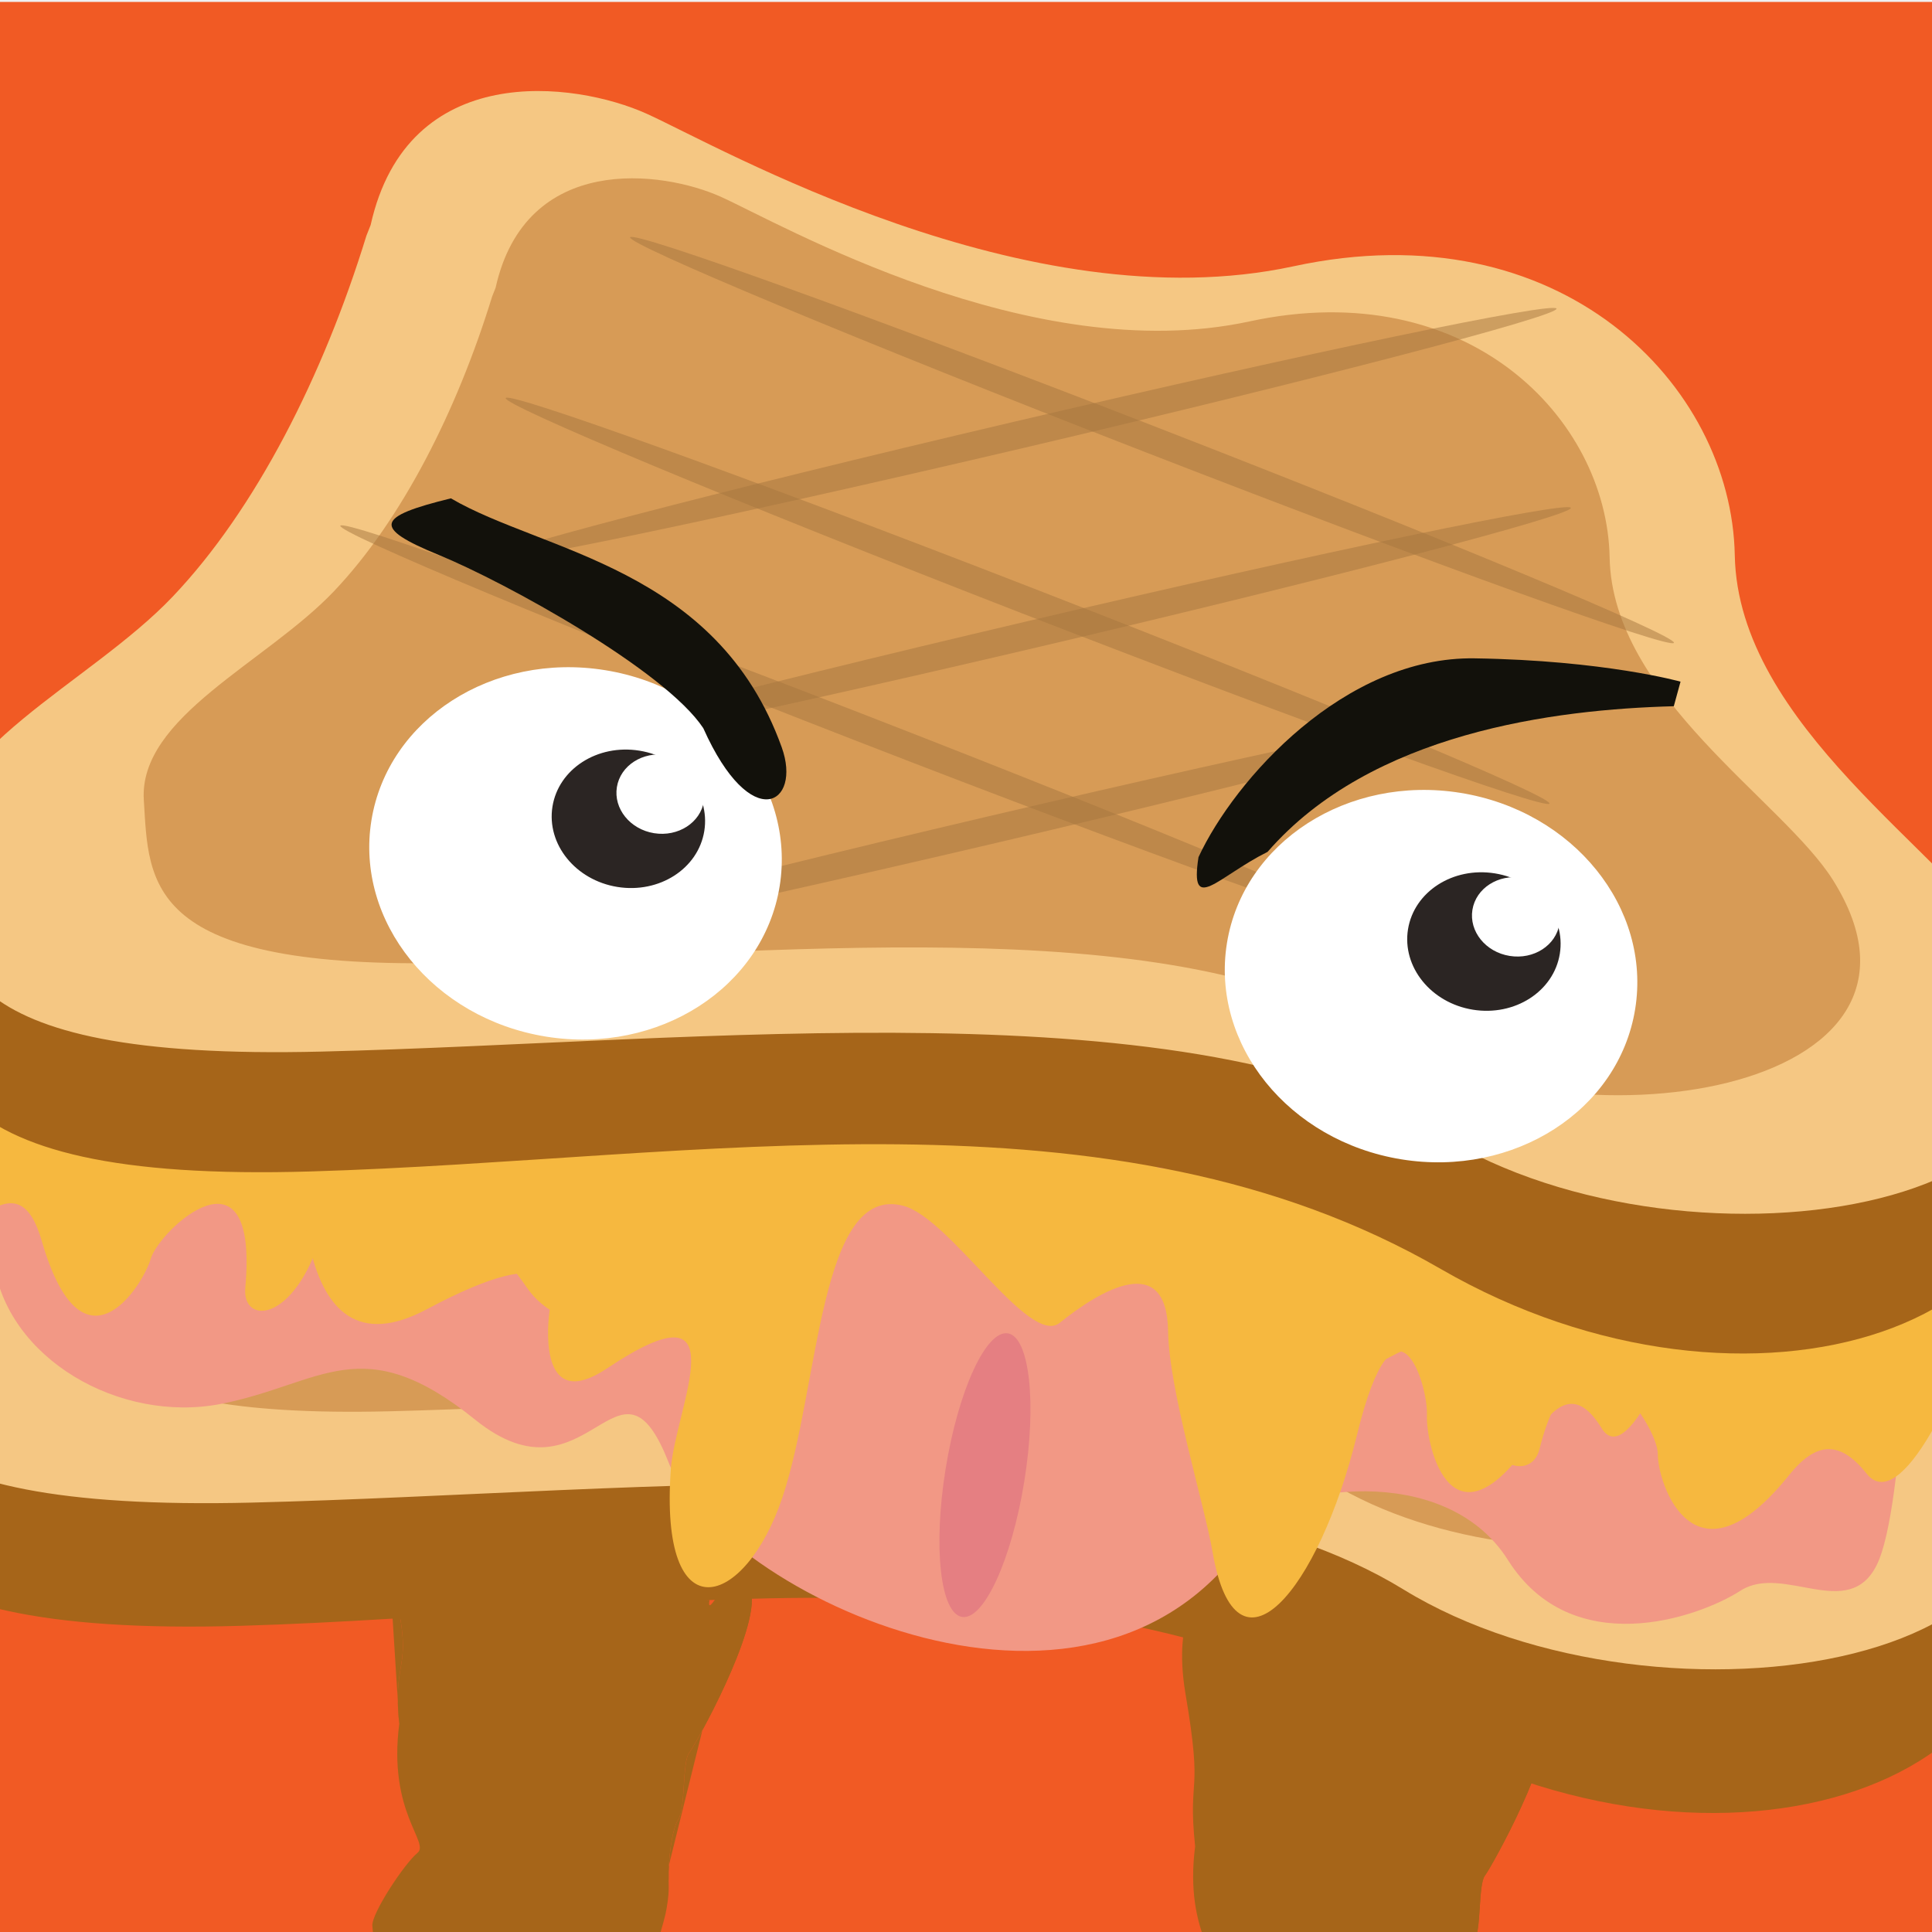
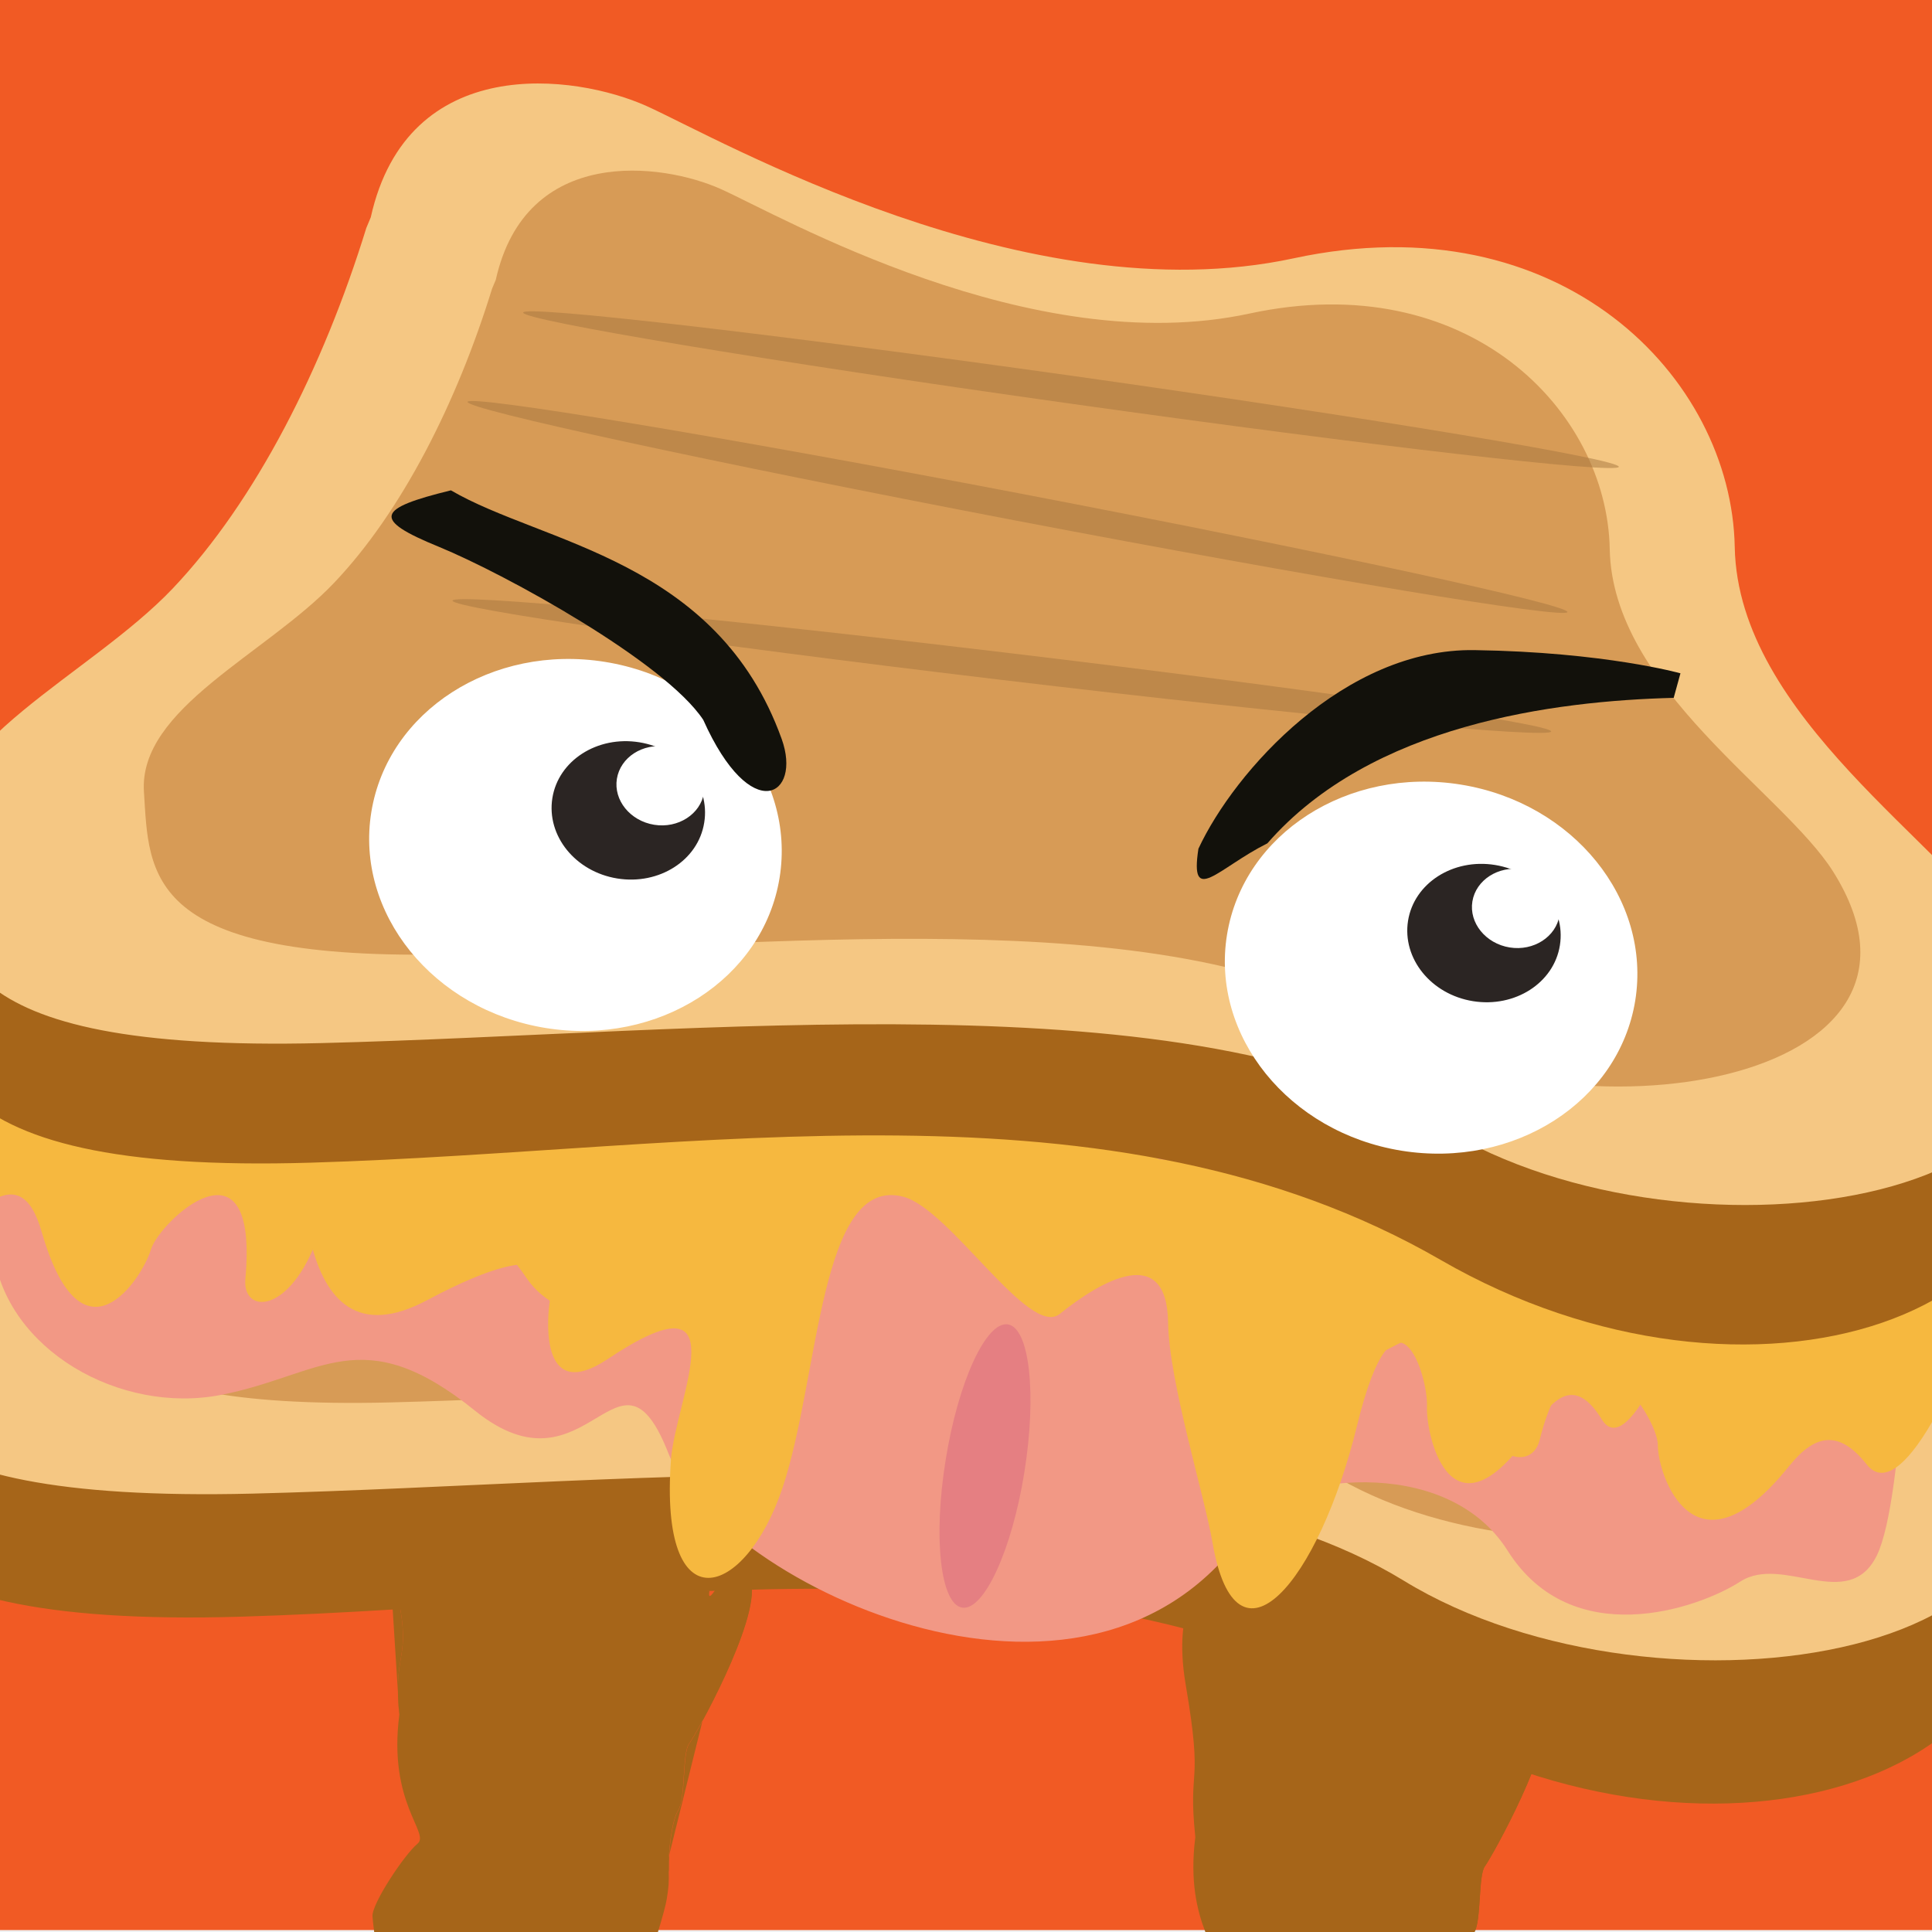
- <svg xmlns="http://www.w3.org/2000/svg" xmlns:xlink="http://www.w3.org/1999/xlink" version="1.1" x="0px" y="0px" viewBox="0 0 500 500" style="enable-background:new 0 0 500 500;" xml:space="preserve">
+ <svg xmlns="http://www.w3.org/2000/svg" xmlns:xlink="http://www.w3.org/1999/xlink" version="1.1" x="0px" y="0px" viewBox="0 0 100 100" style="enable-background:new 0 0 100 100;" xml:space="preserve">
  <style type="text/css">
- 	.st0{fill:#39B54A;}
+ 	.st0{fill:#F15A24;}
	.st1{clip-path:url(#SVGID_2_);}
- 	.st2{fill:#A49DA0;}
- 	.st3{fill:#6C1011;}
- 	.st4{fill:#1B0B11;}
- 	.st5{fill:#693A28;}
- 	.st6{fill:#44312A;}
- 	.st7{fill:#65493E;}
- 	.st8{fill:#F1A586;}
+ 	.st2{fill:#A66519;}
+ 	.st3{fill:#F5C783;}
+ 	.st4{fill:#D79B56;}
+ 	.st5{fill:#F29885;}
+ 	.st6{fill:#F6B83F;}
+ 	.st7{fill:#E57F82;}
+ 	.st8{opacity:0.5;fill:#A5753E;enable-background:new    ;}
	.st9{fill:#FFFFFF;}
- 	.st10{fill:#876153;}
- 	.st11{fill:#9F8175;}
- 	.st12{fill:#3B261E;}
- 	.st13{fill:#C3B0A9;}
- 	.st14{fill:#E7DFDD;}
- 	.st15{fill:#531911;}
- 	.st16{fill:#F4B79E;}
- 	.st17{fill:#B57C65;}
- 	.st18{fill:none;stroke:#000400;stroke-width:2.678;stroke-miterlimit:10;}
- 	.st19{fill:none;stroke:#000400;stroke-width:1.929;stroke-miterlimit:10;}
- 	.st20{fill:#000200;stroke:#030504;stroke-width:1.339;stroke-miterlimit:10;}
- 	.st21{fill:#EDEBEC;}
- 	.st22{fill:#19120F;}
- 	.st23{fill:#F15A24;}
- 	.st24{fill:#FF7BAC;}
- 	.st25{fill:#FFFF00;}
- 	.st26{clip-path:url(#SVGID_4_);}
- 	.st27{fill:none;stroke:#000400;stroke-width:2.688;stroke-miterlimit:10;}
- 	.st28{fill:none;stroke:#000400;stroke-width:1.936;stroke-miterlimit:10;}
- 	.st29{fill:#000200;stroke:#030504;stroke-width:1.344;stroke-miterlimit:10;}
- 	.st30{clip-path:url(#SVGID_6_);}
- 	.st31{clip-path:url(#SVGID_8_);}
- 	.st32{fill:#A66519;}
- 	.st33{fill:#F5C783;}
- 	.st34{fill:#D79B56;}
- 	.st35{fill:#F29885;}
- 	.st36{fill:#F6B83F;}
- 	.st37{fill:#E57F82;}
- 	.st38{fill:#E2A69C;}
- 	.st39{opacity:0.5;fill:#A5753E;}
- 	.st40{fill:#2B2523;}
- 	.st41{fill:#12110B;}
- 	.st42{clip-path:url(#SVGID_10_);}
- 	.st43{fill:#00FFFF;}
- 	.st44{clip-path:url(#SVGID_12_);}
+ 	.st10{fill:#2B2523;}
+ 	.st11{fill:#12110B;}
</style>
+   <g id="Calque_2">
+     <rect class="st0" width="100" height="99.9" />
+   </g>
  <g id="Calque_1">
- </g>
-   <g id="Calque_2">
-     <rect x="0" y="0.5" class="st23" width="500" height="500" />
    <g>
      <defs>
-         <rect id="SVGID_7_" x="-520" width="500" height="500" />
+         <rect id="SVGID_1_" y="0.1" width="100" height="99.9" />
      </defs>
      <clipPath id="SVGID_2_">
-         <use xlink:href="#SVGID_7_" style="overflow:visible;" />
+         <use xlink:href="#SVGID_1_" style="overflow:visible;" />
      </clipPath>
      <g class="st1">
-         <path class="st32" d="M-95.46,190.72c11.85,39.04,30.35,76.36,53.03,100.86c22.68,24.49,56.58,24.28,61.1,52.29     c7.36,45.6,2.84,77.5-100.97,74.43c-103.8-3.07-212.82-24.83-300.69,25.95c-81.85,47.3-178.65,15.95-157.66-56.25     c8.72-29.99,79.54-61.96,80.2-109.41c0.66-47.45,40.42-96.89,113.1-80.47c72.68,16.42,156.24-32.9,175.61-41.79     c19.37-8.88,64.85-14.95,75.1,31.39L-95.46,190.72z" />
-         <path class="st33" d="M-97.12,169.35c11.44,37.2,29.41,72.72,51.51,95.99c22.11,23.27,63.69,40.96,61.96,68.08     c-1.74,27.12,0.12,55.48-101.53,52.99c-101.65-2.5-231.91-18.07-298.06,22.5c-66.16,40.57-194.36,19.97-150.69-49.49     c16.22-25.79,71.89-59.79,72.73-105.07c0.84-45.28,46.26-92.26,117.37-76.9c71.11,15.36,153.16-32.04,172.16-40.6     c19-8.56,63.56-14.53,73.41,29.63L-97.12,169.35z" />
-         <path class="st32" d="M-113.2,79.36c11.52,37.97,29.53,74.28,51.58,98.1c22.06,23.82,55.04,23.62,59.44,50.87     c7.16,44.35,2.76,75.38-98.21,72.39c-100.97-2.99-207.01-24.15-292.48,25.24c-79.62,46.01-173.78,15.51-153.35-54.71     c8.48-29.17,77.36-60.26,78-106.42c0.65-46.16,39.32-94.25,110.02-78.28c70.69,15.97,151.98-32,170.81-40.65     c18.84-8.64,63.07-14.54,73.05,30.53L-113.2,79.36z" />
-       </g>
-     </g>
-     <g>
-       <defs>
-         <rect id="SVGID_9_" x="0" y="2.45" transform="matrix(-1 -4.489266e-11 4.489266e-11 -1 500 504.9063)" width="500" height="500" />
-       </defs>
-       <clipPath id="SVGID_4_">
-         <use xlink:href="#SVGID_9_" style="overflow:visible;" />
-       </clipPath>
-       <g class="st26">
-         <path class="st32" d="M75.46,193.18c-11.85,39.04-30.35,76.36-53.03,100.86c-22.68,24.49-56.58,24.28-61.1,52.29     c-7.36,45.6-2.84,77.5,100.97,74.43c103.8-3.07,212.82-24.83,300.69,25.95c81.85,47.3,178.65,15.95,157.66-56.25     c-8.72-29.99-79.54-61.96-80.2-109.41c-0.66-47.45-40.42-96.89-113.1-80.47c-72.68,16.42-156.24-32.9-175.61-41.79     c-19.37-8.88-64.85-14.95-75.1,31.39L75.46,193.18z" />
-         <path class="st33" d="M77.12,171.8C65.69,209,47.72,244.52,25.62,267.8c-22.11,23.27-63.69,40.96-61.96,68.08     c1.74,27.12-0.12,55.48,101.53,52.99c101.65-2.5,231.91-18.07,298.06,22.5c66.16,40.57,194.36,19.97,150.69-49.49     c-16.22-25.79-71.89-59.79-72.73-105.07c-0.84-45.28-46.26-92.26-117.37-76.9c-71.11,15.36-153.16-32.04-172.16-40.6     c-19-8.56-63.56-14.53-73.41,29.63L77.12,171.8z" />
-         <path class="st34" d="M110.58,187.98c-9.34,30.37-24.02,59.39-42.07,78.39c-18.05,19.01-52.01,33.45-50.59,55.6     c1.42,22.15-0.1,45.31,82.91,43.27c83.02-2.04,189.39-14.76,243.42,18.37c54.03,33.13,158.73,16.31,123.06-40.41     c-13.25-21.07-58.71-48.84-59.4-85.81c-0.69-36.98-37.78-75.34-95.85-62.8c-58.07,12.54-125.07-26.17-140.59-33.16     c-15.52-6.99-51.91-11.87-59.95,24.19L110.58,187.98z" />
-         <path class="st35" d="M-1.7,326.29c3.29,25.38,32.8,42.16,58.92,37.03c26.11-5.13,36.38-19.62,65.76,4.1     c29.39,23.72,37.13-22.16,50.15,11.3c13.02,33.45,112.13,81.61,152.11,15.69c5.52-8.73,48.44-16.94,65.01,9.32     c16.59,26.26,49.13,15.05,60.19,7.94c11.06-7.12,27.92,8.21,35.28-6.69c7.36-14.9,8.42-79.74,8.42-79.74l-100.5-16.22     l-90.95-25.15l-131.45-0.48L0.99,281.7" />
-         <path class="st36" d="M348.33,353.02c-0.46-19.76-14.31-35.35-26.74-27.57c-9.11,5.69-23.04,3.11-36.65-3.25     c-39.56-18.49-66.05-24.89-92.69-15.41c-20.99,7.48-23.88-3.95-23.39-8.64c0.49-4.69,120.2-12.11,78.28,4.59     c-41.92,16.71-20.62,8.15-20.39-13.08c62.04,17.35,80.89,7.16,117.64,23.37c36.75,16.2,158.52,4.59,176.98,4.27     c-16.96,53.01-30.99,73.31-38.31,64.06c-7.31-9.25-13.56-7.69-20.08,0.43c-24.55,30.59-33.98,2.21-33.94-5.48     c0.04-7.7-21.14-39.43-30.62-1.28c-2.31,9.31-17.7,4.45-17.81-19.9C380.49,330.8,348.57,363.26,348.33,353.02z" />
-         <path class="st36" d="M123.83,289.74c-4.78,2.41-9.52,4.13-14.14,5.3C54.23,309.16-6.95,251.94-16.49,242.8     c-1.95,55.44,3.22,78.84,11.63,72.13c8.41-6.71,12.88-3.42,15.66,6.19c10.47,36.24,26.07,11.91,28.25,4.56     c2.19-7.35,27.98-31.5,24.43,7.62c-0.87,9.54,12.63,9.34,19.73-13.84c7.11-23.17,22.83,16.98,25.97,7.28     c6.06-18.71,19.73-4.39,27.26,6.6c8.37,12.23,29.88,12.41,32.93,8.56c1.01-1.27,0.39-3.25-0.49-5.15     C161.88,321.62,130.68,295.43,123.83,289.74z" />
-         <path class="st36" d="M274.26,342.34c10.72-8.63,27.74-18.54,28.04,2.19c0.22,15.2,9.38,44.73,11.5,57.07     c6.13,35.74,27.54,10.05,37.41-30.34c9.87-40.41,18.39-13.14,18.08-5.03c-0.31,8.12,6.62,37.7,28.33,4.57     c5.76-8.79,11.07-10.65,16.89-1.16c5.82,9.49,18.33-12.41,34.46-68.91c-15.52,1-118.26,17.55-148.57,1.77     c-30.3-15.78-170.81-8.36-222.33-24.45c-0.94,22.4-3.43,79.88,32.39,60.78c35.83-19.1,32.23-3.74,31.66,1.22     c-0.58,4.96-1.88,25.35,14.98,14.09c34.87-23.3,17.68,10.04,16.52,26c-3.14,43.08,19.22,36.15,28.87,7.38     c9.66-28.77,9.49-81.38,31.38-75.43C246.07,315.4,266.39,348.67,274.26,342.34z" />
-         <path class="st32" d="M93.2,81.81c-11.52,37.97-29.53,74.28-51.58,98.1c-22.06,23.82-55.04,23.62-59.44,50.87     c-7.16,44.35-2.76,75.38,98.21,72.39c100.97-2.99,207.01-24.15,292.48,25.24c79.62,46.01,173.78,15.51,153.35-54.71     c-8.48-29.17-77.36-60.26-78-106.42C447.58,121.12,408.9,73.03,338.2,89c-70.69,15.97-151.98-32-170.81-40.65     c-18.84-8.64-63.07-14.54-73.05,30.53L93.2,81.81z" />
-         <path class="st33" d="M94.82,61.02c-11.13,36.18-28.6,70.74-50.11,93.37c-21.5,22.64-61.95,39.84-60.26,66.22     c1.69,26.38-0.12,53.97,98.75,51.54c98.88-2.43,225.58-17.58,289.94,21.89c64.35,39.46,189.05,19.43,146.57-48.13     c-15.78-25.09-69.92-58.16-70.75-102.2c-0.82-44.04-45-89.74-114.17-74.8c-69.17,14.94-148.97-31.17-167.46-39.49     c-18.48-8.32-61.83-14.13-71.41,28.82L94.82,61.02z" />
-         <path class="st34" d="M127.36,76.75c-9.09,29.55-23.36,57.77-40.92,76.25c-17.56,18.49-50.59,32.53-49.22,54.08     c1.38,21.54-0.1,44.08,80.65,42.09c80.75-1.99,184.22-14.35,236.78,17.87c52.55,32.23,154.39,15.87,119.7-39.31     c-12.89-20.49-57.1-47.5-57.78-83.46c-0.67-35.97-36.75-73.29-93.24-61.08c-56.48,12.2-121.66-25.46-136.75-32.25     c-15.1-6.8-50.49-11.54-58.32,23.53L127.36,76.75z" />
-         <path class="st32" d="M161.58,529.22c-0.38-11.13,4.06-33.31,4.58-36.49c0.51-3.17,6.98-2.78,6.88-6.69     c-0.09-3.93,0.65-12.27,2.52-15.22c1.87-2.96,1-14.81,2.77-17.13c1.77-2.32,18.09-31.59,16.1-41.67     c-2.69-13.6-5.96,11.19-4.85,4.29" />
-         <path class="st32" d="M100.83,406.61c7.21,27.2,0.53,20.32,2.5,39.53" />
-         <path class="st37" d="M265.08,383.41c-3.27,20.27-10.48,35.96-16.1,35.05c-5.62-0.91-7.53-18.07-4.25-38.34     c3.27-20.27,10.48-35.96,16.1-35.05C266.45,345.97,268.36,363.14,265.08,383.41z" />
-         <path class="st32" d="M100.83,406.61c7.21,27.2,0.53,20.32,2.5,39.53c-2.98,22.96,8.03,30.69,4.69,33.41     c-3.34,2.73-11.88,15.63-11.66,18.84c0.27,3.96,1.83,11.54,0.3,11.94c15.12,5.05,29,20.42,64.91,18.89     c8.08-24.3,10.42-32.1,10.94-35.28c0.51-3.17,0.62-3.99,0.52-7.9c-0.09-3.93,0.65-12.27,2.52-15.22c1.87-2.96,1-14.81,2.77-17.13     c1.77-2.32,18.09-31.59,16.1-41.67c-2.69-13.6-11.92,8.96-10.81,2.07" />
-         <path class="st32" d="M367.56,560.93c-0.38-11.13,4.06-33.31,4.58-36.49c0.51-3.17,6.98-2.78,6.88-6.69     c-0.09-3.93,0.65-12.27,2.52-15.22c1.87-2.96,1-14.81,2.77-17.13c1.77-2.32,18.09-31.58,16.1-41.67     c-2.69-13.6-8.94-3.54-7.83-10.44" />
-         <path class="st32" d="M392.56,433.29c-1.11,6.9,5.14-3.16,7.83,10.44c1.99,10.09-14.33,39.35-16.1,41.67     c-1.77,2.32-0.89,14.17-2.77,17.13c-1.87,2.96-2.61,11.29-2.52,15.22c0.1,3.91-0.01,4.73-0.52,7.9     c-0.51,3.18-2.86,10.98-10.94,35.28c-35.91,1.53-49.79-13.84-64.91-18.88c1.53-0.4-0.03-7.98-0.3-11.94     c-0.22-3.21,8.31-16.11,11.66-18.84c3.34-2.72-7.67-10.45-4.69-33.41c-1.98-19.21,2.2-11.96-2.5-39.53     c-1.88-11.04-0.14-17.36-0.14-17.36S382.03,431.56,392.56,433.29z" />
-         <path class="st39" d="M163.08,61.41c-0.8,1.79,59.03,26.74,133.62,55.72c74.59,28.98,135.71,51.03,136.51,49.24     c0.8-1.79-59.03-26.73-133.62-55.72C225,81.66,163.88,59.62,163.08,61.41z" />
-         <path class="st39" d="M130.87,103.01c-0.8,1.79,59.03,26.74,133.62,55.72c74.59,28.98,135.71,51.03,136.51,49.24     c0.8-1.79-59.03-26.73-133.62-55.72C192.78,123.26,131.67,101.22,130.87,103.01z" />
-         <path class="st39" d="M88.08,136.05c-0.8,1.79,59.03,26.74,133.62,55.72c74.59,28.98,135.71,51.03,136.51,49.24     c0.8-1.79-59.03-26.73-133.62-55.72C150,156.31,88.88,134.26,88.08,136.05z" />
-         <path class="st39" d="M124.05,145.31c0.61,1.89,63.51-11.23,140.5-29.3c76.98-18.07,138.89-34.26,138.28-36.14     c-0.61-1.89-63.51,11.23-140.49,29.3C185.35,127.23,123.44,143.42,124.05,145.31z" />
-         <path class="st39" d="M127.76,196.87c0.61,1.89,63.51-11.22,140.5-29.3c76.98-18.07,138.89-34.26,138.28-36.14     c-0.61-1.89-63.51,11.23-140.49,29.3C189.06,178.8,127.14,194.98,127.76,196.87z" />
-         <path class="st39" d="M117.52,247.4c0.61,1.89,63.51-11.23,140.5-29.3c76.98-18.07,138.9-34.25,138.29-36.14     c-0.61-1.89-63.51,11.23-140.5,29.3C178.82,229.33,116.91,245.51,117.52,247.4z" />
-         <path class="st9" d="M201.77,229.38c-4.23,26.19-31.3,43.6-60.48,38.89c-29.17-4.71-49.39-29.76-45.17-55.94     c4.23-26.19,31.3-43.6,60.48-38.89C185.78,178.14,206,203.19,201.77,229.38z" />
-         <path class="st40" d="M182.27,215.07c-1.57,9.74-11.64,16.22-22.49,14.47c-10.85-1.75-18.37-11.07-16.8-20.81     c1.57-9.74,11.64-16.21,22.49-14.46C176.32,196.01,183.84,205.33,182.27,215.07z" />
-         <path class="st9" d="M182.18,207.33c-0.9,5.58-6.68,9.3-12.9,8.3c-6.22-1-10.53-6.35-9.63-11.93c0.9-5.58,6.67-9.29,12.9-8.29     C178.77,196.41,183.08,201.75,182.18,207.33z" />
-         <path class="st9" d="M423.18,261.15c-4.23,26.19-31.3,43.6-60.48,38.89c-29.17-4.71-49.39-29.76-45.17-55.95     c4.23-26.19,31.3-43.6,60.48-38.89C407.19,209.91,427.41,234.96,423.18,261.15z" />
-         <path class="st40" d="M403.68,246.84c-1.57,9.74-11.64,16.22-22.49,14.47c-10.85-1.75-18.37-11.07-16.8-20.81     c1.57-9.74,11.64-16.22,22.49-14.47C397.74,227.78,405.25,237.1,403.68,246.84z" />
-         <path class="st9" d="M403.59,239.1c-0.9,5.58-6.68,9.3-12.9,8.29c-6.22-1-10.53-6.35-9.63-11.93c0.9-5.58,6.68-9.3,12.9-8.29     C400.18,228.18,404.49,233.52,403.59,239.1z" />
-         <path class="st41" d="M310.17,221.83c9.38-20.2,37.88-51.99,71.49-51.45c33.61,0.52,53.26,6.03,53.26,6.03     c-1.74,6.36-1.74,6.36-1.74,6.36c-30.85,0.82-78.24,6.79-105.13,37.69C315.13,226.9,307.84,236.81,310.17,221.83z" />
-         <path class="st41" d="M116.69,128.97c23.64,13.88,68.85,17.75,85.62,64.43c5.3,14.75-7.92,22.77-20.3-4.95     c-9.91-14.97-51.06-37.7-68.46-44.83C96.15,136.49,97.47,133.69,116.69,128.97z" />
-       </g>
-     </g>
-     <g>
-       <defs>
-         <rect id="SVGID_11_" x="524" y="4" width="496" height="496" />
-       </defs>
-       <clipPath id="SVGID_6_">
-         <use xlink:href="#SVGID_11_" style="overflow:visible;" />
-       </clipPath>
-       <g class="st30">
-         <path class="st32" d="M927.55,82.72c11.43,37.67,29.29,73.68,51.17,97.32c21.88,23.63,54.6,23.43,58.96,50.46     c7.1,44,2.74,74.78-97.43,71.81c-100.16-2.97-205.36-23.96-290.14,25.04c-78.98,45.64-172.39,15.39-152.13-54.28     c8.41-28.94,76.74-59.78,77.38-105.57c0.64-45.79,39.01-93.5,109.14-77.65c70.13,15.84,150.76-31.75,169.45-40.32     c18.69-8.57,62.57-14.42,72.46,30.29L927.55,82.72z" />
-         <path class="st33" d="M925.94,62.1c11.04,35.89,28.38,70.17,49.7,92.62c21.33,22.46,61.46,39.52,59.78,65.69     c-1.68,26.17,0.12,53.54-97.96,51.13c-98.09-2.41-223.78-17.44-287.62,21.71c-63.84,39.15-187.54,19.28-145.39-47.75     c15.65-24.89,69.36-57.7,70.18-101.38c0.81-43.69,44.64-89.02,113.25-74.2C756.5,84.75,835.67,39.01,854,30.75     c18.33-8.26,61.33-14.02,70.84,28.59L925.94,62.1z" />
+         <path class="st2" d="M15.09,38.21c-2.37,7.8-6.07,15.26-10.61,20.15c-4.54,4.89-11.32,4.85-12.22,10.45     c-1.47,9.11-0.57,15.48,20.19,14.87c20.76-0.61,42.56-4.96,60.14,5.18c16.37,9.45,35.73,3.19,31.53-11.24     c-1.74-5.99-15.91-12.38-16.04-21.86c-0.13-9.48-8.08-19.36-22.62-16.08s-31.25-6.57-35.12-8.35     c-3.87-1.77-12.97-2.99-15.02,6.27L15.09,38.21z" />
+         <path class="st3" d="M15.42,33.93c-2.29,7.43-5.88,14.53-10.3,19.18C0.7,57.76-7.61,61.3-7.27,66.72     c0.35,5.42-0.02,11.08,20.31,10.59c20.33-0.5,46.38-3.61,59.61,4.5c13.23,8.11,38.87,3.99,30.14-9.89     c-3.24-5.15-14.38-11.95-14.55-20.99s-9.25-18.43-23.47-15.36s-30.63-6.4-34.43-8.11s-12.71-2.9-14.68,5.92L15.42,33.93z" />
+         <path class="st4" d="M22.12,37.17c-1.87,6.07-4.8,11.87-8.41,15.66c-3.61,3.8-10.4,6.68-10.12,11.11     c0.28,4.43-0.02,9.05,16.58,8.65c16.6-0.41,37.88-2.95,48.68,3.67c10.81,6.62,31.75,3.26,24.61-8.07     c-2.65-4.21-11.74-9.76-11.88-17.14c-0.14-7.39-7.56-15.05-19.17-12.55s-25.01-5.23-28.12-6.63S23.91,29.49,22.3,36.7     L22.12,37.17z" />
+         <path class="st5" d="M-0.34,64.8c0.66,5.07,6.56,8.42,11.78,7.4c5.22-1.02,7.28-3.92,13.15,0.82c5.88,4.74,7.43-4.43,10.03,2.26     c2.6,6.68,22.43,16.31,30.42,3.13c1.1-1.74,9.69-3.38,13,1.86c3.32,5.25,9.83,3.01,12.04,1.59c2.21-1.42,5.58,1.64,7.06-1.34     c1.47-2.98,1.68-15.93,1.68-15.93l-20.1-3.24l-18.19-5.02l-26.29-0.1L0.2,55.89" />
+         <path class="st6" d="M69.67,70.14c-0.09-3.95-2.86-7.06-5.35-5.51c-1.82,1.14-4.61,0.62-7.33-0.65     c-7.91-3.69-13.21-4.97-18.54-3.08c-4.2,1.49-4.78-0.79-4.68-1.73c0.1-0.94,24.04-2.42,15.66,0.92     c-8.38,3.34-4.12,1.63-4.08-2.61c12.41,3.47,16.18,1.43,23.53,4.67c7.35,3.24,31.7,0.92,35.4,0.85     c-3.39,10.59-6.2,14.65-7.66,12.8c-1.46-1.85-2.71-1.54-4.02,0.09c-4.91,6.11-6.8,0.44-6.79-1.09c0.01-1.54-4.23-7.88-6.12-0.26     c-0.46,1.86-3.54,0.89-3.56-3.98C76.1,65.7,69.71,72.19,69.67,70.14z" />
+         <path class="st6" d="M24.77,57.5c-0.96,0.48-1.9,0.83-2.83,1.06C10.85,61.38-1.39,49.95-3.3,48.12     C-3.69,59.2-2.65,63.87-0.97,62.53c1.68-1.34,2.58-0.68,3.13,1.24c2.09,7.24,5.21,2.38,5.65,0.91c0.44-1.47,5.6-6.29,4.89,1.52     c-0.17,1.91,2.53,1.87,3.95-2.77c1.42-4.63,4.57,3.39,5.19,1.45c1.21-3.74,3.95-0.88,5.45,1.32c1.67,2.44,5.98,2.48,6.59,1.71     c0.2-0.25,0.08-0.65-0.1-1.03C32.38,63.87,26.14,58.64,24.77,57.5z" />
+         <path class="st6" d="M54.85,68.01c2.14-1.72,5.55-3.7,5.61,0.44c0.04,3.04,1.88,8.94,2.3,11.4c1.23,7.14,5.51,2.01,7.48-6.06     c1.97-8.07,3.68-2.63,3.62-1c-0.06,1.62,1.32,7.53,5.67,0.91c1.15-1.76,2.21-2.13,3.38-0.23s3.67-2.48,6.89-13.77     c-3.1,0.2-23.65,3.51-29.71,0.35c-6.06-3.15-34.16-1.67-44.47-4.89c-0.19,4.48-0.69,15.96,6.48,12.14     c7.17-3.82,6.45-0.75,6.33,0.24c-0.12,0.99-0.38,5.06,3,2.82c6.97-4.66,3.54,2.01,3.3,5.19c-0.63,8.61,3.84,7.22,5.77,1.47     c1.93-5.75,1.9-16.26,6.28-15.07C49.21,62.63,53.28,69.27,54.85,68.01z" />
+         <path class="st2" d="M18.64,15.95c-2.3,7.59-5.91,14.84-10.32,19.6C3.91,40.31-2.68,40.27-3.56,45.72     C-5,54.58-4.12,60.78,16.08,60.18c20.19-0.6,41.4-4.83,58.5,5.04c15.92,9.19,34.76,3.1,30.67-10.93     c-1.7-5.83-15.47-12.04-15.6-21.26s-7.86-18.83-22-15.64C53.5,20.58,37.24,11,33.48,9.27c-3.77-1.73-12.61-2.91-14.61,6.1     L18.64,15.95z" />
+         <path class="st3" d="M18.96,11.8c-2.23,7.23-5.72,14.13-10.02,18.66c-4.3,4.52-12.39,7.96-12.05,13.23     c0.34,5.27-0.02,10.78,19.75,10.3c19.78-0.49,45.12-3.51,57.99,4.37c12.87,7.88,37.81,3.88,29.31-9.62     c-3.16-5.01-13.98-11.62-14.15-20.42c-0.16-8.8-9-17.93-22.83-14.95S37.16,7.15,33.47,5.49c-3.7-1.66-12.37-2.82-14.28,5.76     L18.96,11.8z" />
+         <path class="st4" d="M25.47,14.94c-1.82,5.9-4.67,11.54-8.18,15.23c-3.51,3.69-10.12,6.5-9.84,10.81     c0.28,4.3-0.02,8.81,16.13,8.41s36.84-2.87,47.36,3.57c10.51,6.44,30.88,3.17,23.94-7.85c-2.58-4.09-11.42-9.49-11.56-16.68     c-0.13-7.19-7.35-14.64-18.65-12.2c-11.3,2.44-24.33-5.09-27.35-6.44c-3.02-1.36-10.1-2.31-11.66,4.7L25.47,14.94z" />
+         <path class="st2" d="M32.32,105.35c-0.08-2.22,0.81-6.66,0.92-7.29c0.1-0.63,1.4-0.56,1.38-1.34c-0.02-0.79,0.13-2.45,0.5-3.04     c0.37-0.59,0.2-2.96,0.55-3.42s3.62-6.31,3.22-8.33c-0.54-2.72-1.19,2.24-0.97,0.86" />
+         <path class="st2" d="M20.17,80.85c1.44,5.43,0.11,4.06,0.5,7.9" />
+         <path class="st7" d="M53.02,76.21c-0.65,4.05-2.1,7.18-3.22,7c-1.12-0.18-1.51-3.61-0.85-7.66c0.65-4.05,2.1-7.18,3.22-7     C53.29,68.73,53.67,72.16,53.02,76.21z" />
+         <path class="st2" d="M20.17,80.85c1.44,5.43,0.11,4.06,0.5,7.9c-0.6,4.59,1.61,6.13,0.94,6.68c-0.67,0.55-2.38,3.12-2.33,3.76     c0.05,0.79,0.37,2.31,0.06,2.39c3.02,1.01,5.8,4.08,12.98,3.77c1.62-4.86,2.08-6.41,2.19-7.05c0.1-0.63,0.12-0.8,0.1-1.58     c-0.02-0.79,0.13-2.45,0.5-3.04c0.37-0.59,0.2-2.96,0.55-3.42s3.62-6.31,3.22-8.33c-0.54-2.72-2.38,1.79-2.16,0.41" />
+         <path class="st2" d="M73.51,111.68c-0.08-2.22,0.81-6.66,0.92-7.29c0.1-0.63,1.4-0.56,1.38-1.34c-0.02-0.79,0.13-2.45,0.5-3.04     c0.37-0.59,0.2-2.96,0.55-3.42c0.35-0.46,3.62-6.31,3.22-8.33c-0.54-2.72-1.79-0.71-1.57-2.09" />
+         <path class="st2" d="M78.51,86.18c-0.22,1.38,1.03-0.63,1.57,2.09c0.4,2.02-2.87,7.86-3.22,8.33c-0.35,0.46-0.18,2.83-0.55,3.42     c-0.37,0.59-0.52,2.26-0.5,3.04c0.02,0.78,0,0.95-0.1,1.58c-0.1,0.64-0.57,2.19-2.19,7.05c-7.18,0.31-9.96-2.77-12.98-3.77     c0.31-0.08-0.01-1.59-0.06-2.39c-0.04-0.64,1.66-3.22,2.33-3.76c0.67-0.54-1.53-2.09-0.94-6.68c-0.4-3.84,0.44-2.39-0.5-7.9     c-0.38-2.21-0.03-3.47-0.03-3.47S76.41,85.83,78.51,86.18z" />
+         <path class="st8" d="M24.2,20.8c-0.09,0.38,12.58,3.12,28.3,6.13c15.72,3,28.54,5.13,28.63,4.75c0.09-0.38-12.58-3.12-28.3-6.13     C37.11,22.54,24.29,20.42,24.2,20.8z" />
+         <path class="st8" d="M27.08,16.18c-0.02,0.4,12.65,2.51,28.31,4.71c15.66,2.2,28.37,3.67,28.4,3.27     c0.02-0.4-12.65-2.5-28.31-4.71C39.82,17.25,27.1,15.78,27.08,16.18z" />
+         <path class="st8" d="M23.42,31.09c-0.01,0.4,12.7,2.23,28.41,4.1c15.7,1.87,28.45,3.06,28.46,2.67c0.01-0.4-12.7-2.23-28.41-4.1     C36.18,31.88,23.44,30.69,23.42,31.09z" />
+         <path class="st9" d="M40.35,45.44c-0.85,5.23-6.26,8.71-12.1,7.77c-5.83-0.94-9.88-5.95-9.03-11.18     c0.85-5.23,6.26-8.71,12.1-7.77C37.16,35.2,41.2,40.21,40.35,45.44z" />
+         <path class="st10" d="M36.45,42.58c-0.31,1.95-2.33,3.24-4.5,2.89c-2.17-0.35-3.67-2.21-3.36-4.16c0.31-1.95,2.33-3.24,4.5-2.89     C35.26,38.77,36.77,40.63,36.45,42.58z" />
+         <path class="st9" d="M36.44,41.03c-0.18,1.11-1.34,1.86-2.58,1.66c-1.24-0.2-2.11-1.27-1.93-2.38c0.18-1.11,1.33-1.86,2.58-1.66     C35.75,38.85,36.62,39.92,36.44,41.03z" />
+         <path class="st9" d="M84.64,51.79c-0.85,5.23-6.26,8.71-12.1,7.77c-5.83-0.94-9.88-5.95-9.03-11.18     c0.85-5.23,6.26-8.71,12.1-7.77C81.44,41.55,85.48,46.55,84.64,51.79z" />
+         <path class="st10" d="M80.74,48.93c-0.31,1.95-2.33,3.24-4.5,2.89c-2.17-0.35-3.67-2.21-3.36-4.16c0.31-1.95,2.33-3.24,4.5-2.89     C79.55,45.12,81.05,46.98,80.74,48.93z" />
+         <path class="st9" d="M80.72,47.38c-0.18,1.11-1.34,1.86-2.58,1.66c-1.24-0.2-2.11-1.27-1.93-2.38c0.18-1.11,1.34-1.86,2.58-1.66     C80.04,45.2,80.9,46.27,80.72,47.38z" />
+         <path class="st11" d="M62.03,43.93c1.88-4.04,7.58-10.39,14.3-10.28c6.72,0.1,10.65,1.2,10.65,1.2     c-0.35,1.27-0.35,1.27-0.35,1.27c-6.17,0.16-15.65,1.36-21.03,7.53C63.03,44.94,61.57,46.92,62.03,43.93z" />
+         <path class="st11" d="M23.34,25.38c4.73,2.77,13.77,3.55,17.12,12.87c1.06,2.95-1.58,4.55-4.06-0.99     c-1.98-2.99-10.21-7.53-13.69-8.96C19.23,26.88,19.49,26.32,23.34,25.38z" />
      </g>
    </g>
  </g>
</svg>
